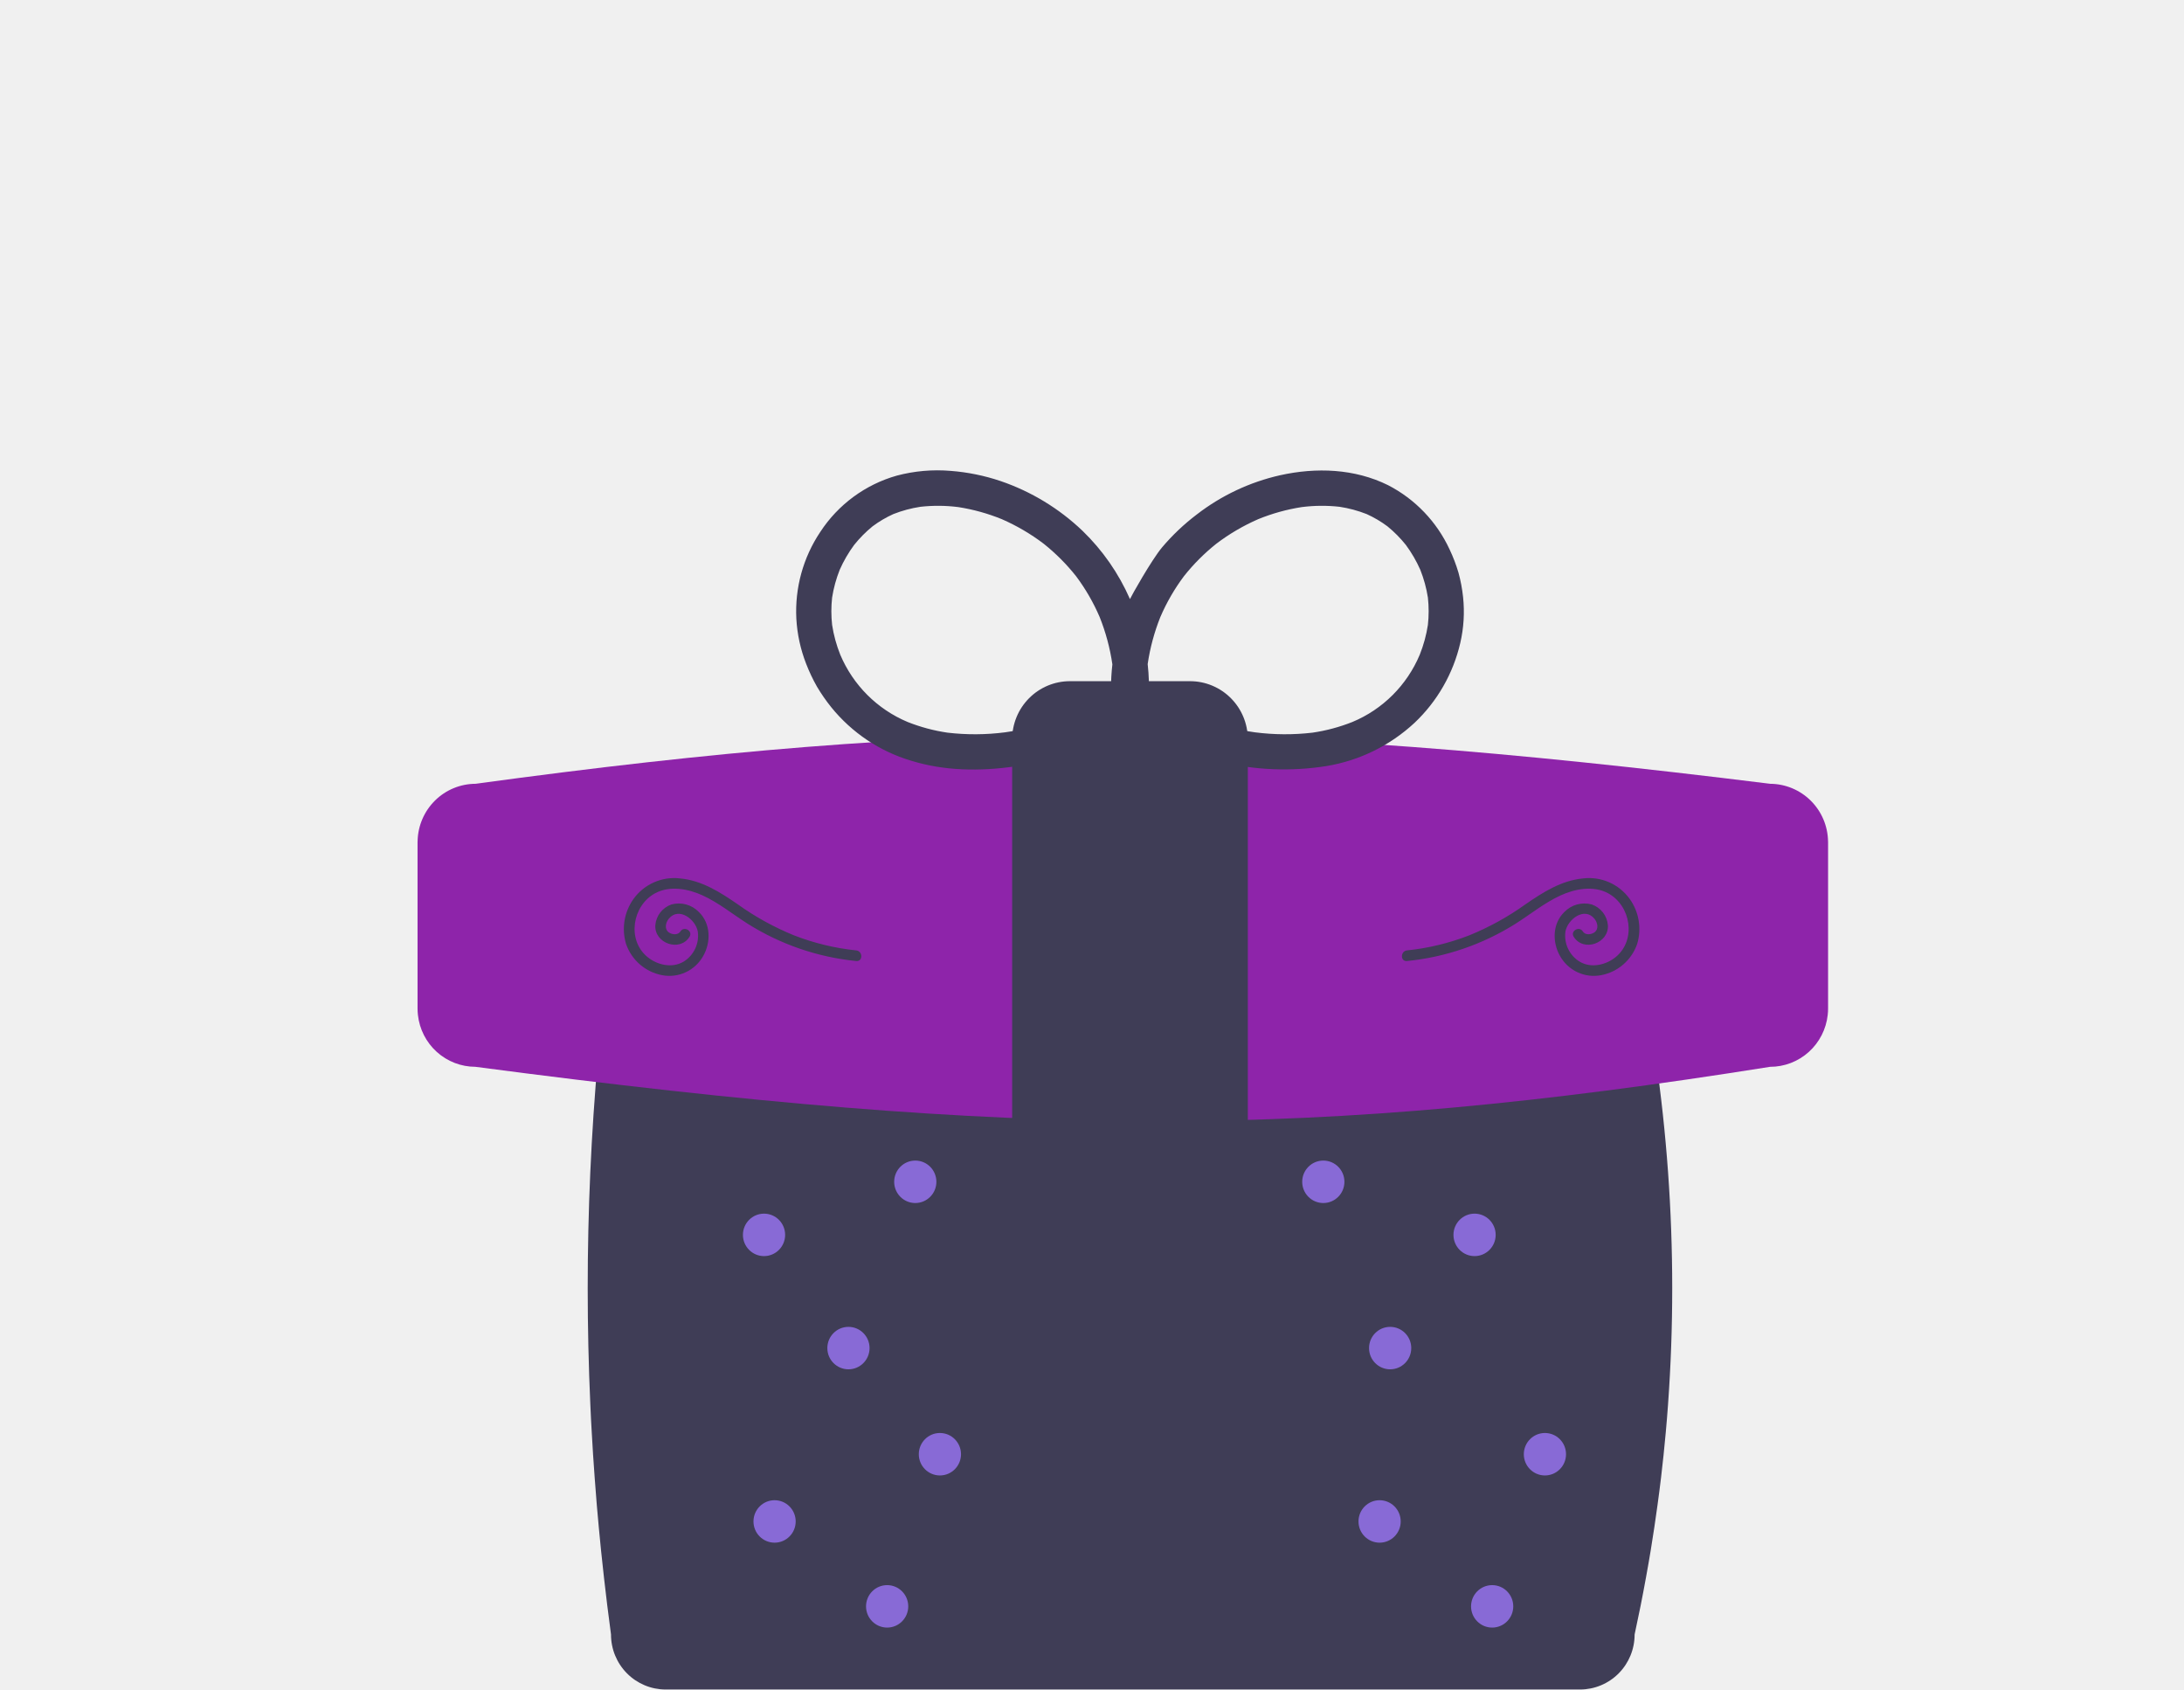
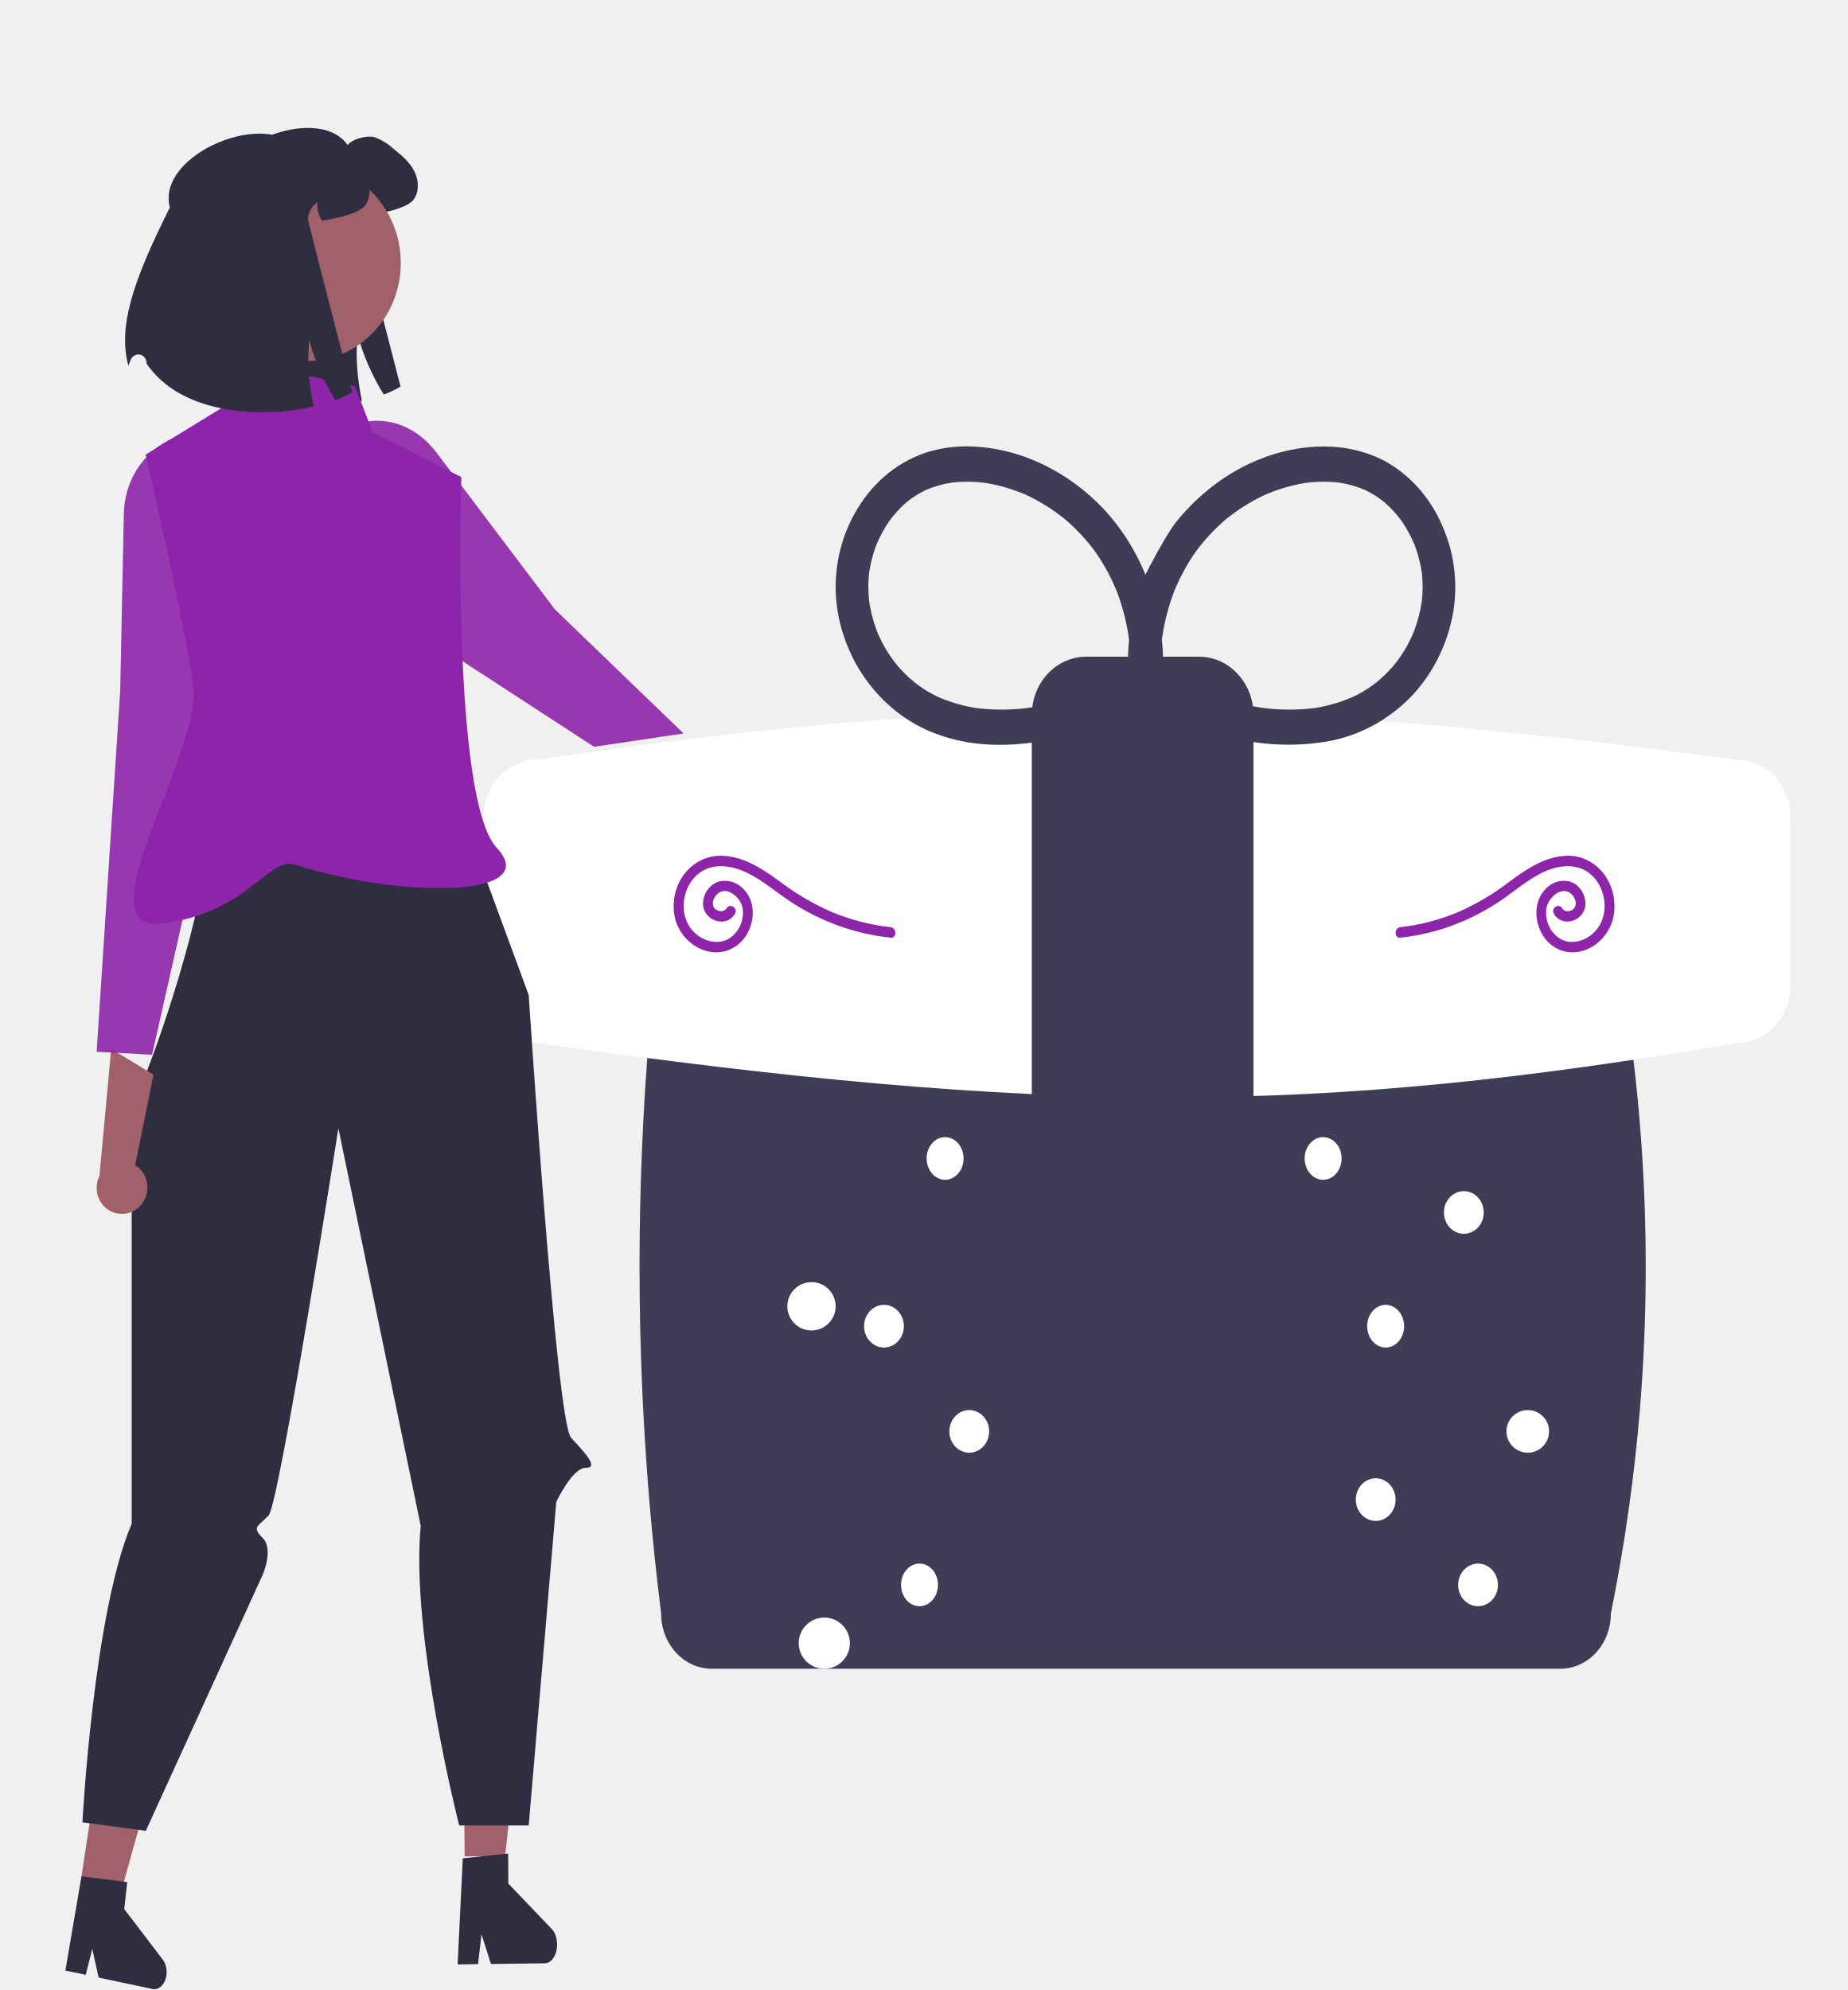
- <svg xmlns="http://www.w3.org/2000/svg" width="905" height="700" viewBox="0 0 905 700" fill="none">
-   <path d="M642.246 525.867C586.461 525.867 525.84 517.532 465.627 501.503C391.165 481.681 322.891 451.761 268.187 414.979L269.807 412.543C324.248 449.147 392.219 478.93 466.373 498.669C533.385 516.508 600.899 524.774 661.592 522.593L661.697 525.521C655.288 525.753 648.804 525.868 642.246 525.867Z" fill="#F0F0F0" />
-   <path d="M573.74 530.264C517.955 530.264 457.334 521.929 397.121 505.899C322.659 486.077 254.385 456.158 199.681 419.376L201.301 416.94C255.741 453.544 323.713 483.327 397.866 503.066C464.878 520.905 532.392 529.171 593.086 526.99L593.191 529.918C586.781 530.15 580.298 530.265 573.74 530.264Z" fill="#F0F0F0" />
-   <path d="M275.784 367.198C269.794 367.205 264.052 369.601 259.816 373.86C255.581 378.118 253.198 383.893 253.192 389.916C244.602 453.51 241.733 517.754 244.62 581.867C244.792 585.96 244.982 589.704 245.203 593.317C245.523 599.283 245.93 605.58 246.412 612.038C246.689 615.849 246.98 619.67 247.3 623.479C247.835 629.682 248.423 635.985 249.049 642.213C249.442 646.017 249.849 649.84 250.286 653.648C251.123 661.126 252.071 668.792 253.185 677.084C253.174 683.122 255.548 688.918 259.786 693.197C264.024 697.476 269.779 699.887 275.784 699.9H654.756C660.745 699.893 666.488 697.497 670.724 693.239C674.959 688.98 677.341 683.205 677.348 677.182L677.365 677.025C679.053 669.292 680.626 661.411 682.039 653.6C682.795 649.482 683.448 645.742 684.034 642.167C685.097 635.658 686.043 629.357 686.843 623.441C687.39 619.47 687.886 615.624 688.314 612.005C689.02 606.084 689.658 599.964 690.265 593.294C690.597 589.669 690.902 585.924 691.197 581.848V581.847C695.831 517.586 691.172 452.989 677.365 390.073L677.348 389.916C677.341 383.893 674.959 378.118 670.724 373.859C666.488 369.601 660.745 367.205 654.756 367.198L275.784 367.198Z" fill="#3F3D56" />
-   <path d="M479.983 464.453C397.869 464.453 310.858 456.951 196.98 441.941H196.968C191.064 441.932 185.371 439.733 180.981 435.765C176.59 431.797 173.81 426.339 173.175 420.437C173.071 419.549 173.021 418.657 173.024 417.763V348.878C173.022 348.73 173.029 348.583 173.044 348.437C173.173 342.108 175.758 336.08 180.249 331.643C184.74 327.206 190.779 324.712 197.075 324.695C395.198 297.607 515.551 297.61 733.555 324.7H733.565C739.857 324.742 745.883 327.256 750.356 331.707C754.829 336.157 757.393 342.189 757.501 348.516C757.514 348.636 757.518 348.757 757.515 348.878V417.763C757.519 418.659 757.468 419.554 757.364 420.444C756.719 426.361 753.922 431.829 749.511 435.798C745.099 439.768 739.385 441.957 733.465 441.946C639.277 456.949 562.077 464.453 479.983 464.453Z" fill="#8E24AA" />
-   <path d="M493.155 512.297H443.333C436.992 512.29 430.912 509.754 426.428 505.245C421.944 500.736 419.422 494.623 419.415 488.247V306.241C419.422 299.865 421.944 293.752 426.428 289.243C430.912 284.734 436.992 282.198 443.333 282.191H493.155C499.496 282.198 505.575 284.734 510.059 289.243C514.543 293.751 517.066 299.865 517.073 306.241V488.247C517.066 494.624 514.543 500.737 510.059 505.245C505.575 509.754 499.496 512.29 493.155 512.297Z" fill="#3F3D56" />
-   <path d="M606.268 247.364C605.907 243.952 605.272 240.575 604.368 237.266C603.393 233.95 602.158 230.718 600.675 227.599C595.361 216.13 586.396 206.77 575.199 200.999C561.302 194.12 545.405 193.557 530.463 196.871C517.903 199.7 506.108 205.253 495.903 213.141C490.613 217.149 485.779 221.734 481.49 226.81C477.063 232.152 468.827 246.827 468.233 248.185C463.577 237.556 456.896 227.945 448.567 219.897C438.885 210.657 427.329 203.634 414.692 199.311C407.973 197.035 400.998 195.61 393.929 195.068C386.449 194.442 378.917 195.103 371.658 197.022C358.618 200.694 347.338 208.985 339.901 220.364C332.814 230.94 329.333 243.544 329.983 256.281C330.341 262.711 331.72 269.042 334.068 275.035C335.326 278.279 336.818 281.426 338.532 284.451C340.305 287.439 342.288 290.296 344.466 293.001C353.011 303.545 364.521 311.252 377.491 315.114C391.338 319.417 406.026 319.557 420.265 317.537C434.887 315.462 448.961 310.703 462.733 305.49C464.57 304.795 466.4 304.08 468.232 303.371C480.475 308.107 492.822 312.675 505.637 315.574C520.055 319.075 535.019 319.678 549.669 317.349C563.325 315.095 576.021 308.859 586.183 299.415C595.585 290.517 602.166 279.027 605.1 266.384C606.547 260.155 606.942 253.725 606.268 247.364ZM416.462 303.378C408.559 304.396 400.563 304.443 392.649 303.518C386.976 302.691 381.419 301.204 376.089 299.086C363.525 293.825 353.509 283.826 348.187 271.23C346.596 267.259 345.463 263.118 344.81 258.888C344.392 255.125 344.39 251.326 344.807 247.562C345.427 243.602 346.489 239.726 347.973 236.005C349.579 232.387 351.572 228.955 353.918 225.772C356.193 222.923 358.763 220.327 361.586 218.027C364.262 216.037 367.142 214.34 370.176 212.966C373.798 211.543 377.566 210.53 381.41 209.944C386.618 209.364 391.875 209.406 397.073 210.067C403.258 211.027 409.312 212.705 415.113 215.067C421.283 217.76 427.114 221.178 432.484 225.251C437.452 229.209 441.956 233.724 445.908 238.708C449.82 243.941 453.101 249.622 455.682 255.633C458.19 261.903 459.952 268.45 460.93 275.137L460.942 275.235C460.56 278.594 460.368 281.973 460.369 285.355C460.372 286.658 460.428 287.959 460.494 289.259C459.878 289.855 459.365 290.549 458.975 291.314C448.822 295.319 438.415 298.638 427.822 301.249C424.067 302.12 420.28 302.83 416.462 303.378ZM591.686 258.888C591.033 263.119 589.9 267.26 588.309 271.231C583.012 283.844 572.988 293.851 560.407 299.086C555.077 301.204 549.519 302.691 543.847 303.518C535.919 304.445 527.907 304.396 519.99 303.373C505.928 301.351 492.363 296.888 479.093 291.906C478.547 291.701 478.005 291.485 477.459 291.278C477.089 290.525 476.598 289.838 476.006 289.246C476.24 284.526 476.095 279.796 475.571 275.1C476.551 268.426 478.311 261.892 480.814 255.633C483.395 249.622 486.675 243.941 490.588 238.709C494.539 233.725 499.043 229.209 504.012 225.251C509.382 221.178 515.213 217.76 521.383 215.067C527.184 212.705 533.238 211.027 539.423 210.067C544.621 209.406 549.878 209.364 555.085 209.944C558.93 210.53 562.698 211.543 566.32 212.966C569.354 214.34 572.234 216.037 574.91 218.027C577.733 220.327 580.304 222.924 582.578 225.772C584.924 228.956 586.917 232.387 588.523 236.005C590.007 239.726 591.069 243.602 591.689 247.562C592.105 251.326 592.104 255.124 591.686 258.888Z" fill="#3F3D56" />
-   <path d="M316.597 520.358C321.427 520.358 325.342 516.421 325.342 511.564C325.342 506.708 321.427 502.771 316.597 502.771C311.767 502.771 307.851 506.708 307.851 511.564C307.851 516.421 311.767 520.358 316.597 520.358Z" fill="#886AD6" />
-   <path d="M379.272 498.374C384.102 498.374 388.018 494.436 388.018 489.58C388.018 484.723 384.102 480.786 379.272 480.786C374.442 480.786 370.527 484.723 370.527 489.58C370.527 494.436 374.442 498.374 379.272 498.374Z" fill="#886AD6" />
-   <path d="M351.579 567.259C356.409 567.259 360.324 563.322 360.324 558.465C360.324 553.608 356.409 549.671 351.579 549.671C346.749 549.671 342.833 553.608 342.833 558.465C342.833 563.322 346.749 567.259 351.579 567.259Z" fill="#886AD6" />
-   <path d="M611.028 520.358C615.858 520.358 619.774 516.421 619.774 511.564C619.774 506.708 615.858 502.771 611.028 502.771C606.198 502.771 602.283 506.708 602.283 511.564C602.283 516.421 606.198 520.358 611.028 520.358Z" fill="#886AD6" />
-   <path d="M548.352 498.374C553.182 498.374 557.097 494.436 557.097 489.58C557.097 484.723 553.182 480.786 548.352 480.786C543.522 480.786 539.606 484.723 539.606 489.58C539.606 494.436 543.522 498.374 548.352 498.374Z" fill="#886AD6" />
-   <path d="M576.046 567.259C580.876 567.259 584.792 563.322 584.792 558.465C584.792 553.608 580.876 549.671 576.046 549.671C571.216 549.671 567.301 553.608 567.301 558.465C567.301 563.322 571.216 567.259 576.046 567.259Z" fill="#886AD6" />
-   <path d="M618.316 674.251C623.146 674.251 627.062 670.314 627.062 665.457C627.062 660.6 623.146 656.663 618.316 656.663C613.486 656.663 609.571 660.6 609.571 665.457C609.571 670.314 613.486 674.251 618.316 674.251Z" fill="#886AD6" />
-   <path d="M640.18 611.228C645.01 611.228 648.926 607.291 648.926 602.434C648.926 597.578 645.01 593.641 640.18 593.641C635.35 593.641 631.435 597.578 631.435 602.434C631.435 607.291 635.35 611.228 640.18 611.228Z" fill="#886AD6" />
-   <path d="M571.673 639.076C576.503 639.076 580.419 635.138 580.419 630.282C580.419 625.425 576.503 621.488 571.673 621.488C566.843 621.488 562.928 625.425 562.928 630.282C562.928 635.138 566.843 639.076 571.673 639.076Z" fill="#886AD6" />
-   <path d="M367.612 674.251C372.442 674.251 376.357 670.314 376.357 665.457C376.357 660.6 372.442 656.663 367.612 656.663C362.782 656.663 358.866 660.6 358.866 665.457C358.866 670.314 362.782 674.251 367.612 674.251Z" fill="#886AD6" />
-   <path d="M389.475 611.228C394.305 611.228 398.221 607.291 398.221 602.434C398.221 597.578 394.305 593.641 389.475 593.641C384.645 593.641 380.73 597.578 380.73 602.434C380.73 607.291 384.645 611.228 389.475 611.228Z" fill="#886AD6" />
-   <path d="M320.969 639.076C325.799 639.076 329.715 635.138 329.715 630.282C329.715 625.425 325.799 621.488 320.969 621.488C316.139 621.488 312.224 625.425 312.224 630.282C312.224 635.138 316.139 639.076 320.969 639.076Z" fill="#886AD6" />
-   <path d="M281.946 385.865C280.938 387.468 278.494 387.235 277.121 386.233C275.216 384.842 275.833 382.162 277.145 380.578C281.314 375.545 288.211 380.859 289.141 385.857C289.487 388.294 289.113 390.78 288.067 393.006C287.021 395.232 285.349 397.1 283.256 398.379C278.499 401.213 272.32 399.792 268.23 396.399C259.697 389.322 262.02 375.152 271.498 370.031C277.546 366.764 285.192 368.198 291.15 370.935C297.857 374.016 303.624 378.739 309.827 382.676C323.436 391.242 338.83 396.527 354.807 398.12C357.604 398.407 357.584 394.008 354.807 393.723C345.953 392.803 337.262 390.698 328.962 387.465C320.749 384.118 312.955 379.817 305.737 374.648C298.435 369.614 290.805 364.725 281.767 363.893C278.12 363.465 274.426 364.015 271.059 365.488C267.692 366.961 264.773 369.305 262.598 372.28C260.664 374.943 259.37 378.019 258.816 381.269C258.263 384.519 258.465 387.853 259.407 391.011C260.543 394.313 262.528 397.254 265.162 399.533C267.795 401.813 270.982 403.351 274.398 403.989C277.687 404.614 281.088 404.191 284.126 402.78C287.165 401.368 289.689 399.038 291.348 396.115C294.674 390.33 294.566 382.56 289.542 377.763C288.101 376.291 286.298 375.23 284.317 374.688C282.335 374.146 280.246 374.143 278.263 374.679C276.436 375.299 274.828 376.442 273.636 377.967C272.445 379.492 271.721 381.333 271.553 383.265C271.069 390.774 281.669 394.53 285.721 388.084C287.229 385.686 283.447 383.477 281.946 385.865Z" fill="#3F3D56" />
-   <path d="M655.882 385.865C656.89 387.468 659.334 387.235 660.707 386.233C662.612 384.842 661.995 382.161 660.683 380.578C656.514 375.545 649.617 380.859 648.687 385.857C648.341 388.294 648.715 390.78 649.761 393.006C650.807 395.232 652.48 397.1 654.572 398.378C659.329 401.213 665.508 399.792 669.599 396.399C678.131 389.322 675.808 375.152 666.331 370.031C660.282 366.764 652.636 368.198 646.678 370.935C639.971 374.016 634.204 378.739 628.001 382.676C614.392 391.242 598.998 396.527 583.021 398.12C580.224 398.407 580.244 394.008 583.021 393.723C591.875 392.803 600.567 390.698 608.867 387.465C617.079 384.118 624.873 379.817 632.091 374.648C639.394 369.614 647.023 364.725 656.061 363.893C659.708 363.465 663.403 364.015 666.77 365.488C670.136 366.961 673.055 369.305 675.23 372.28C677.164 374.943 678.458 378.019 679.012 381.269C679.566 384.518 679.363 387.853 678.421 391.011C677.285 394.313 675.3 397.254 672.666 399.533C670.033 401.813 666.846 403.351 663.43 403.989C660.141 404.614 656.74 404.191 653.702 402.78C650.664 401.368 648.139 399.038 646.48 396.115C643.154 390.33 643.262 382.559 648.287 377.763C649.727 376.291 651.53 375.23 653.511 374.688C655.493 374.146 657.582 374.143 659.565 374.679C661.393 375.299 663 376.442 664.192 377.967C665.384 379.492 666.107 381.333 666.275 383.265C666.76 390.774 656.159 394.53 652.107 388.084C650.599 385.686 654.381 383.477 655.882 385.865Z" fill="#3F3D56" />
+ <svg xmlns="http://www.w3.org/2000/svg" width="650" height="700" viewBox="0 0 650 700" fill="none">
+   <path d="M538.726 439C494.922 439 447.32 431.865 400.038 418.145C341.567 401.178 287.956 375.569 245 344.085L246.272 342C289.021 373.332 342.395 398.824 400.623 415.719C453.244 430.989 506.259 438.064 553.917 436.197L554 438.704C548.967 438.902 543.876 439.001 538.726 439Z" fill="#F0F0F0" />
+   <path d="M485.726 443C441.921 443 394.32 435.865 347.038 422.145C288.567 405.178 234.956 379.569 192 348.085L193.272 346C236.021 377.332 289.395 402.824 347.623 419.719C400.244 434.989 453.259 442.064 500.917 440.197L501 442.703C495.967 442.902 490.876 443.001 485.726 443Z" fill="#F0F0F0" />
+   <path d="M250.404 304C245.686 304.006 241.162 306.044 237.826 309.666C234.49 313.289 232.613 318.201 232.608 323.324C225.841 377.418 223.582 432.065 225.856 486.6C225.991 490.082 226.141 493.266 226.315 496.339C226.567 501.414 226.888 506.771 227.267 512.264C227.485 515.505 227.715 518.756 227.967 521.995C228.388 527.272 228.852 532.634 229.344 537.931C229.654 541.167 229.975 544.419 230.319 547.657C230.979 554.019 231.725 560.539 232.603 567.592C232.594 572.729 234.464 577.659 237.803 581.298C241.141 584.938 245.674 586.989 250.404 587H548.927C553.646 586.994 558.169 584.956 561.506 581.334C564.842 577.711 566.719 572.799 566.724 567.676L566.738 567.542C568.067 560.964 569.306 554.261 570.419 547.617C571.015 544.114 571.529 540.933 571.991 537.892C572.828 532.355 573.573 526.995 574.203 521.964C574.635 518.585 575.025 515.314 575.362 512.236C575.918 507.199 576.421 501.993 576.899 496.32C577.161 493.236 577.401 490.051 577.633 486.584V486.582C581.283 431.922 577.613 376.975 566.737 323.458L566.724 323.324C566.719 318.201 564.842 313.289 561.506 309.666C558.169 306.043 553.646 304.006 548.927 304L250.404 304Z" fill="#3F3D56" />
+   <path d="M411.579 386C346.955 386 278.476 379.625 188.854 366.873H188.844C184.198 366.866 179.717 364.997 176.262 361.626C172.806 358.255 170.619 353.617 170.119 348.603C170.037 347.849 169.998 347.09 170 346.331V287.805C169.998 287.68 170.004 287.555 170.016 287.431C170.117 282.053 172.152 276.932 175.686 273.162C179.221 269.393 183.973 267.274 188.928 267.259C344.852 244.245 439.571 244.247 611.142 267.264H611.15C616.102 267.299 620.845 269.435 624.365 273.216C627.885 276.997 629.903 282.123 629.988 287.498C629.998 287.6 630.002 287.702 629.999 287.805V346.331C630.002 347.092 629.962 347.853 629.88 348.609C629.373 353.636 627.172 358.282 623.7 361.654C620.228 365.027 615.73 366.887 611.072 366.878C536.945 379.624 476.188 386 411.579 386Z" fill="white" />
+   <path d="M421.896 427H382.103C377.038 426.994 372.183 424.834 368.602 420.993C365.02 417.153 363.006 411.946 363 406.515V251.485C363.006 246.054 365.02 240.847 368.602 237.007C372.183 233.166 377.038 231.006 382.103 231H421.896C426.961 231.006 431.817 233.166 435.398 237.007C438.98 240.847 440.994 246.054 441 251.485V406.515C440.994 411.946 438.98 417.153 435.398 420.993C431.817 424.834 426.961 426.994 421.896 427Z" fill="#3F3D56" />
+   <path d="M511.748 201.492C511.464 198.601 510.963 195.741 510.251 192.938C509.483 190.13 508.51 187.391 507.342 184.749C503.154 175.035 496.091 167.107 487.269 162.218C476.319 156.391 463.794 155.914 452.021 158.721C442.125 161.118 432.832 165.821 424.791 172.503C420.622 175.898 416.814 179.781 413.434 184.082C409.946 188.606 403.457 201.037 402.99 202.188C399.321 193.184 394.057 185.043 387.494 178.226C379.866 170.399 370.761 164.45 360.804 160.788C355.51 158.86 350.015 157.653 344.445 157.194C338.551 156.664 332.617 157.224 326.897 158.849C316.622 161.959 307.735 168.982 301.875 178.621C296.291 187.58 293.549 198.256 294.06 209.045C294.343 214.492 295.43 219.855 297.279 224.931C298.27 227.679 299.446 230.344 300.796 232.907C302.194 235.438 303.756 237.859 305.472 240.15C312.205 249.081 321.273 255.609 331.493 258.88C342.403 262.526 353.976 262.645 365.195 260.933C376.716 259.176 387.805 255.144 398.656 250.729C400.103 250.14 401.545 249.534 402.988 248.934C412.635 252.945 422.363 256.814 432.461 259.27C443.821 262.236 455.611 262.747 467.154 260.774C477.913 258.865 487.916 253.583 495.923 245.582C503.331 238.046 508.516 228.312 510.828 217.603C511.968 212.326 512.28 206.88 511.748 201.492ZM362.199 248.94C355.972 249.802 349.671 249.842 343.436 249.058C338.966 248.358 334.588 247.098 330.388 245.304C320.489 240.847 312.597 232.377 308.404 221.708C307.15 218.345 306.258 214.837 305.743 211.254C305.413 208.066 305.413 204.848 305.741 201.66C306.229 198.306 307.066 195.022 308.235 191.87C309.5 188.805 311.071 185.899 312.919 183.202C314.712 180.789 316.737 178.59 318.961 176.641C321.07 174.956 323.338 173.518 325.729 172.354C328.583 171.149 331.552 170.291 334.581 169.795C338.684 169.304 342.826 169.339 346.922 169.899C351.795 170.712 356.565 172.134 361.135 174.134C365.997 176.415 370.591 179.311 374.822 182.761C378.737 186.114 382.286 189.938 385.399 194.16C388.482 198.592 391.067 203.405 393.1 208.496C395.076 213.808 396.464 219.353 397.236 225.018L397.244 225.1C396.943 227.946 396.793 230.808 396.793 233.673C396.795 234.776 396.84 235.878 396.891 236.98C396.406 237.485 396.002 238.073 395.695 238.721C387.695 242.113 379.495 244.925 371.149 247.136C368.191 247.874 365.207 248.475 362.199 248.94ZM500.259 211.253C499.744 214.837 498.852 218.345 497.598 221.709C493.425 232.393 485.527 240.87 475.614 245.304C471.414 247.098 467.036 248.358 462.566 249.058C456.319 249.843 450.007 249.802 443.769 248.935C432.69 247.222 422.001 243.442 411.546 239.222C411.116 239.049 410.689 238.865 410.259 238.69C409.967 238.052 409.58 237.471 409.114 236.968C409.298 232.971 409.183 228.964 408.771 224.987C409.543 219.333 410.93 213.798 412.902 208.496C414.935 203.405 417.52 198.593 420.603 194.161C423.716 189.938 427.265 186.114 431.18 182.761C435.411 179.311 440.005 176.415 444.867 174.134C449.437 172.134 454.207 170.712 459.081 169.899C463.176 169.339 467.318 169.304 471.421 169.795C474.45 170.291 477.419 171.149 480.273 172.354C482.664 173.519 484.933 174.956 487.041 176.642C489.265 178.59 491.291 180.789 493.083 183.202C494.931 185.899 496.502 188.805 497.767 191.87C498.936 195.022 499.773 198.306 500.262 201.66C500.59 204.848 500.589 208.066 500.259 211.253Z" fill="#3F3D56" />
+   <path d="M285.5 468C290.194 468 294 464.194 294 459.5C294 454.806 290.194 451 285.5 451C280.806 451 277 454.806 277 459.5C277 464.194 280.806 468 285.5 468Z" fill="white" />
+   <path d="M332.5 415C336.09 415 339 411.642 339 407.5C339 403.358 336.09 400 332.5 400C328.91 400 326 403.358 326 407.5C326 411.642 328.91 415 332.5 415Z" fill="white" />
+   <path d="M311 474C314.866 474 318 470.642 318 466.5C318 462.358 314.866 459 311 459C307.134 459 304 462.358 304 466.5C304 470.642 307.134 474 311 474Z" fill="white" />
+   <path d="M515 434C518.866 434 522 430.642 522 426.5C522 422.358 518.866 419 515 419C511.134 419 508 422.358 508 426.5C508 430.642 511.134 434 515 434Z" fill="white" />
+   <path d="M465.5 415C469.09 415 472 411.642 472 407.5C472 403.358 469.09 400 465.5 400C461.91 400 459 403.358 459 407.5C459 411.642 461.91 415 465.5 415Z" fill="white" />
+   <path d="M487.5 474C491.09 474 494 470.642 494 466.5C494 462.358 491.09 459 487.5 459C483.91 459 481 462.358 481 466.5C481 470.642 483.91 474 487.5 474Z" fill="white" />
+   <path d="M520 565C523.866 565 527 561.642 527 557.5C527 553.358 523.866 550 520 550C516.134 550 513 553.358 513 557.5C513 561.642 516.134 565 520 565Z" fill="white" />
+   <path d="M537.5 511C541.642 511 545 507.642 545 503.5C545 499.358 541.642 496 537.5 496C533.358 496 530 499.358 530 503.5C530 507.642 533.358 511 537.5 511Z" fill="white" />
+   <path d="M484 535C487.866 535 491 531.642 491 527.5C491 523.358 487.866 520 484 520C480.134 520 477 523.358 477 527.5C477 531.642 480.134 535 484 535Z" fill="white" />
+   <path d="M323.5 565C327.09 565 330 561.642 330 557.5C330 553.358 327.09 550 323.5 550C319.91 550 317 553.358 317 557.5C317 561.642 319.91 565 323.5 565Z" fill="white" />
+   <path d="M341 511C344.866 511 348 507.642 348 503.5C348 499.358 344.866 496 341 496C337.134 496 334 499.358 334 503.5C334 507.642 337.134 511 341 511Z" fill="white" />
+   <path d="M290 587C294.971 587 299 582.971 299 578C299 573.029 294.971 569 290 569C285.029 569 281 573.029 281 578C281 582.971 285.029 587 290 587Z" fill="white" />
+   <path d="M255.579 319.556C254.78 320.901 252.842 320.706 251.754 319.864C250.244 318.697 250.733 316.448 251.773 315.119C255.078 310.896 260.545 315.355 261.283 319.549C261.557 321.594 261.261 323.68 260.432 325.548C259.603 327.415 258.276 328.983 256.618 330.056C252.846 332.435 247.947 331.242 244.705 328.395C237.94 322.456 239.782 310.566 247.296 306.269C252.091 303.527 258.153 304.731 262.876 307.028C268.193 309.613 272.766 313.576 277.683 316.879C288.472 324.067 300.676 328.503 313.343 329.839C315.56 330.08 315.544 326.388 313.343 326.149C306.324 325.377 299.433 323.611 292.853 320.898C286.342 318.09 280.163 314.48 274.441 310.143C268.651 305.919 262.602 301.816 255.437 301.118C252.546 300.759 249.617 301.221 246.947 302.457C244.278 303.693 241.964 305.66 240.24 308.156C238.707 310.39 237.681 312.972 237.242 315.699C236.803 318.426 236.963 321.224 237.71 323.874C238.611 326.645 240.185 329.112 242.272 331.025C244.36 332.938 246.887 334.228 249.595 334.764C252.203 335.288 254.899 334.934 257.307 333.749C259.716 332.565 261.718 330.61 263.032 328.157C265.67 323.302 265.584 316.782 261.601 312.757C260.459 311.522 259.03 310.632 257.459 310.177C255.888 309.722 254.231 309.719 252.659 310.169C251.21 310.69 249.936 311.649 248.991 312.928C248.046 314.208 247.472 315.753 247.34 317.374C246.955 323.675 255.36 326.826 258.572 321.418C259.768 319.405 256.769 317.552 255.579 319.556Z" fill="#8E24AA" />
+   <path d="M549.66 319.556C550.448 320.901 552.361 320.706 553.435 319.864C554.926 318.697 554.444 316.448 553.417 315.119C550.153 310.896 544.756 315.355 544.028 319.549C543.758 321.594 544.05 323.68 544.868 325.548C545.687 327.415 546.996 328.983 548.634 330.056C552.357 332.435 557.193 331.242 560.394 328.395C567.072 322.456 565.254 310.566 557.836 306.269C553.103 303.527 547.119 304.731 542.456 307.028C537.207 309.613 532.693 313.576 527.839 316.879C517.188 324.067 505.14 328.503 492.636 329.839C490.447 330.08 490.463 326.388 492.636 326.149C499.565 325.377 506.368 323.611 512.863 320.898C519.29 318.09 525.391 314.48 531.039 310.143C536.755 305.919 542.726 301.816 549.799 301.118C552.653 300.759 555.545 301.221 558.18 302.457C560.815 303.693 563.1 305.66 564.801 308.156C566.315 310.39 567.328 312.972 567.761 315.699C568.195 318.426 568.036 321.224 567.299 323.874C566.41 326.645 564.856 329.112 562.795 331.025C560.734 332.938 558.24 334.228 555.566 334.764C552.992 335.288 550.331 334.934 547.953 333.749C545.575 332.565 543.599 330.61 542.301 328.157C539.698 323.302 539.783 316.782 543.715 312.757C544.842 311.522 546.253 310.632 547.804 310.177C549.355 309.722 550.99 309.719 552.542 310.169C553.972 310.69 555.23 311.649 556.163 312.928C557.095 314.208 557.662 315.753 557.793 317.374C558.172 323.675 549.876 326.826 546.705 321.418C545.524 319.405 548.484 317.552 549.66 319.556Z" fill="#8E24AA" />
+   <path d="M76.748 71.035C71.787 52.045 111.8 35.76 122.307 51.053C123.768 48.879 129.167 47.559 131.645 48.225C134.07 49.071 136.311 50.413 138.238 52.174C141.034 54.428 143.93 56.763 145.645 60.004C147.373 63.232 147.64 67.634 145.315 70.435C143.473 72.663 138.035 74.104 135.266 74.691C133.334 75.104 131.708 75.438 130.311 75.678C129.041 73.757 128.457 71.429 128.659 69.101C127.718 69.768 126.93 70.644 126.35 71.668C125.77 72.692 125.413 73.838 125.305 75.024C125.267 75.517 140.919 135.984 140.919 135.984C139.038 137.108 137.06 138.041 135.011 138.772C130.958 132.268 127.854 125.164 125.801 117.696C125.329 122.69 125.388 127.723 125.978 132.703C126.292 135.495 126.742 138.269 127.325 141.013C108.726 145.228 80.75 143.841 68.579 125.913L68.573 125.69C68.563 124.983 68.32 124.3 67.884 123.761C67.448 123.221 66.847 122.857 66.184 122.731C65.52 122.605 64.836 122.726 64.248 123.071C63.66 123.417 63.204 123.967 62.96 124.626C62.665 125.417 62.393 126.102 62.15 126.647C58.606 113.334 63.192 97.927 76.748 71.035Z" fill="#2F2E41" />
+   <path d="M163.472 653L177.701 652.879L184 596L163 596.18L163.472 653Z" fill="#A0616A" />
+   <path d="M194.125 678.545L178.842 662.56L178.784 652L175.498 652.339L165.31 653.422L162.813 653.679L161 691L168.179 690.9L169.402 680.436L172.733 690.847L191.758 690.602C192.67 690.59 193.556 690.128 194.286 689.285C195.016 688.442 195.552 687.262 195.816 685.915C196.081 684.569 196.059 683.128 195.755 681.802C195.451 680.477 194.88 679.335 194.125 678.545Z" fill="#2F2E41" />
+   <path d="M27 670.958L40.493 673L55 621.012L35.086 618L27 670.958Z" fill="#A0616A" />
+   <path d="M57.283 689.335L43.72 671.556L44.758 662.048L41.45 661.621L31.191 660.326L28.677 660L23 693.157L30.16 694.665L32.464 685.528L34.701 695.632L53.675 699.649C54.585 699.841 55.515 699.624 56.329 699.028C57.144 698.433 57.8 697.491 58.203 696.339C58.606 695.187 58.734 693.887 58.569 692.627C58.403 691.367 57.953 690.213 57.283 689.335Z" fill="#2F2E41" />
+   <path d="M158.376 275L186.01 350.005C186.01 350.005 195.714 500.09 200.892 505.708C206.07 511.325 210.758 516.363 206.07 516.318C201.382 516.272 195.707 528.31 195.707 528.31L186.01 642.106H161.557C161.557 642.106 144.351 574.999 148.018 536.73L119.05 396.882C119.05 396.882 98.239 529.135 94.488 533.093C90.737 537.051 88.475 537.023 92.419 540.995C96.363 544.967 92.419 553.95 92.419 553.95L51.302 644L29 641.032C29 641.032 32.866 567.518 46.33 535.958V386.816C45.316 399.604 92.752 270.18 63.744 279.894C72.921 276.821 158.376 275 158.376 275Z" fill="#2F2E41" />
+   <path d="M124.897 135.872L85.46 127L77.63 143.715L51.261 159.906C51.261 159.906 68.259 233.61 68.162 243.976C67.915 270.294 28.209 329.291 58.201 324.752C88.192 320.214 94.284 301.203 103.912 304.209C143.634 316.61 190.842 315.296 174.778 298.259C158.714 281.222 162.304 167.814 162.304 167.814L131.189 152.22L124.897 135.872Z" fill="#8E24AA" />
+   <path d="M49.703 423.744C51.249 421.881 52.015 419.482 51.838 417.058C51.66 414.634 50.553 412.375 48.752 410.763C48.38 410.441 47.983 410.151 47.565 409.895L54 377.994L39.123 369L34.985 413.664C34.07 415.499 33.782 417.589 34.166 419.607C34.55 421.626 35.585 423.459 37.109 424.821C38.875 426.369 41.178 427.145 43.51 426.978C45.843 426.811 48.014 425.715 49.547 423.931C49.6 423.869 49.652 423.807 49.703 423.744Z" fill="#A0616A" />
+   <path d="M42.297 242.873L43.564 180.679C43.644 176.77 44.464 172.916 45.975 169.347C47.487 165.777 49.661 162.562 52.368 159.892C55.075 157.223 58.26 155.152 61.737 153.802C65.213 152.452 68.911 151.85 72.611 152.032C84.65 152.625 81.443 157.703 84.64 169.97C89.837 189.91 91.835 201.436 90.581 204.228C90.157 205.173 89.709 206.078 89.279 206.95C87.063 211.436 85.461 214.679 89.531 217.784C91.141 218.908 92.894 219.784 94.738 220.386C96.574 221.075 97.902 221.573 97.995 222.669C98.085 223.731 96.95 224.831 93.808 226.729C85.371 231.826 78.056 262.29 77.984 262.591L53.503 371L34 369.978L42.297 242.873Z" fill="#8E24AA" fill-opacity="0.9" />
+   <path d="M240.5 258L209 262.688L162 232.104C161.748 231.893 154.901 241.225 145.091 243.843C141.437 244.818 139.847 244.796 139.222 243.76C138.578 242.69 139.273 241.104 140.233 238.91C141.256 236.788 142.031 234.496 142.533 232.104C143.63 225.815 140.282 224.257 135.648 222.102C134.749 221.684 133.813 221.249 132.87 220.758C130.083 219.311 124.088 207.19 115.053 184.733C109.496 170.917 103.715 169.076 112.575 158.235C115.298 154.903 118.532 152.282 122.085 150.526C125.637 148.769 129.437 147.913 133.26 148.007C137.084 148.101 140.853 149.144 144.347 151.074C147.841 153.004 150.988 155.783 153.603 159.246L195.207 214.334L240.5 258Z" fill="#8E24AA" fill-opacity="0.9" />
+   <path d="M108 127C126.225 127 141 111.554 141 92.5C141 73.446 126.225 58 108 58C89.775 58 75 73.446 75 92.5C75 111.554 89.775 127 108 127Z" fill="#A0616A" />
+   <path d="M59.748 73.036C54.787 54.045 94.8 37.76 105.307 53.053C106.768 50.879 112.167 49.559 114.645 50.226C117.07 51.071 119.311 52.413 121.238 54.174C124.033 56.428 126.93 58.763 128.645 62.004C130.373 65.232 130.64 69.634 128.315 72.435C126.473 74.663 121.035 76.104 118.266 76.691C116.334 77.104 114.708 77.438 113.311 77.678C112.041 75.757 111.457 73.429 111.659 71.101C110.718 71.768 109.93 72.644 109.35 73.668C108.77 74.692 108.413 75.838 108.305 77.024C108.267 77.517 123.919 137.984 123.919 137.984C122.038 139.108 120.06 140.041 118.011 140.772C113.958 134.268 110.854 127.164 108.801 119.696C108.329 124.69 108.388 129.723 108.978 134.703C109.292 137.495 109.742 140.269 110.325 143.013C91.725 147.228 63.75 145.841 51.579 127.913L51.573 127.69C51.563 126.983 51.32 126.301 50.884 125.761C50.448 125.221 49.847 124.857 49.184 124.731C48.52 124.605 47.836 124.726 47.248 125.071C46.66 125.417 46.205 125.967 45.96 126.626C45.665 127.417 45.393 128.102 45.15 128.647C41.606 115.334 46.192 99.927 59.748 73.036Z" fill="#2F2E41" />
</svg>
